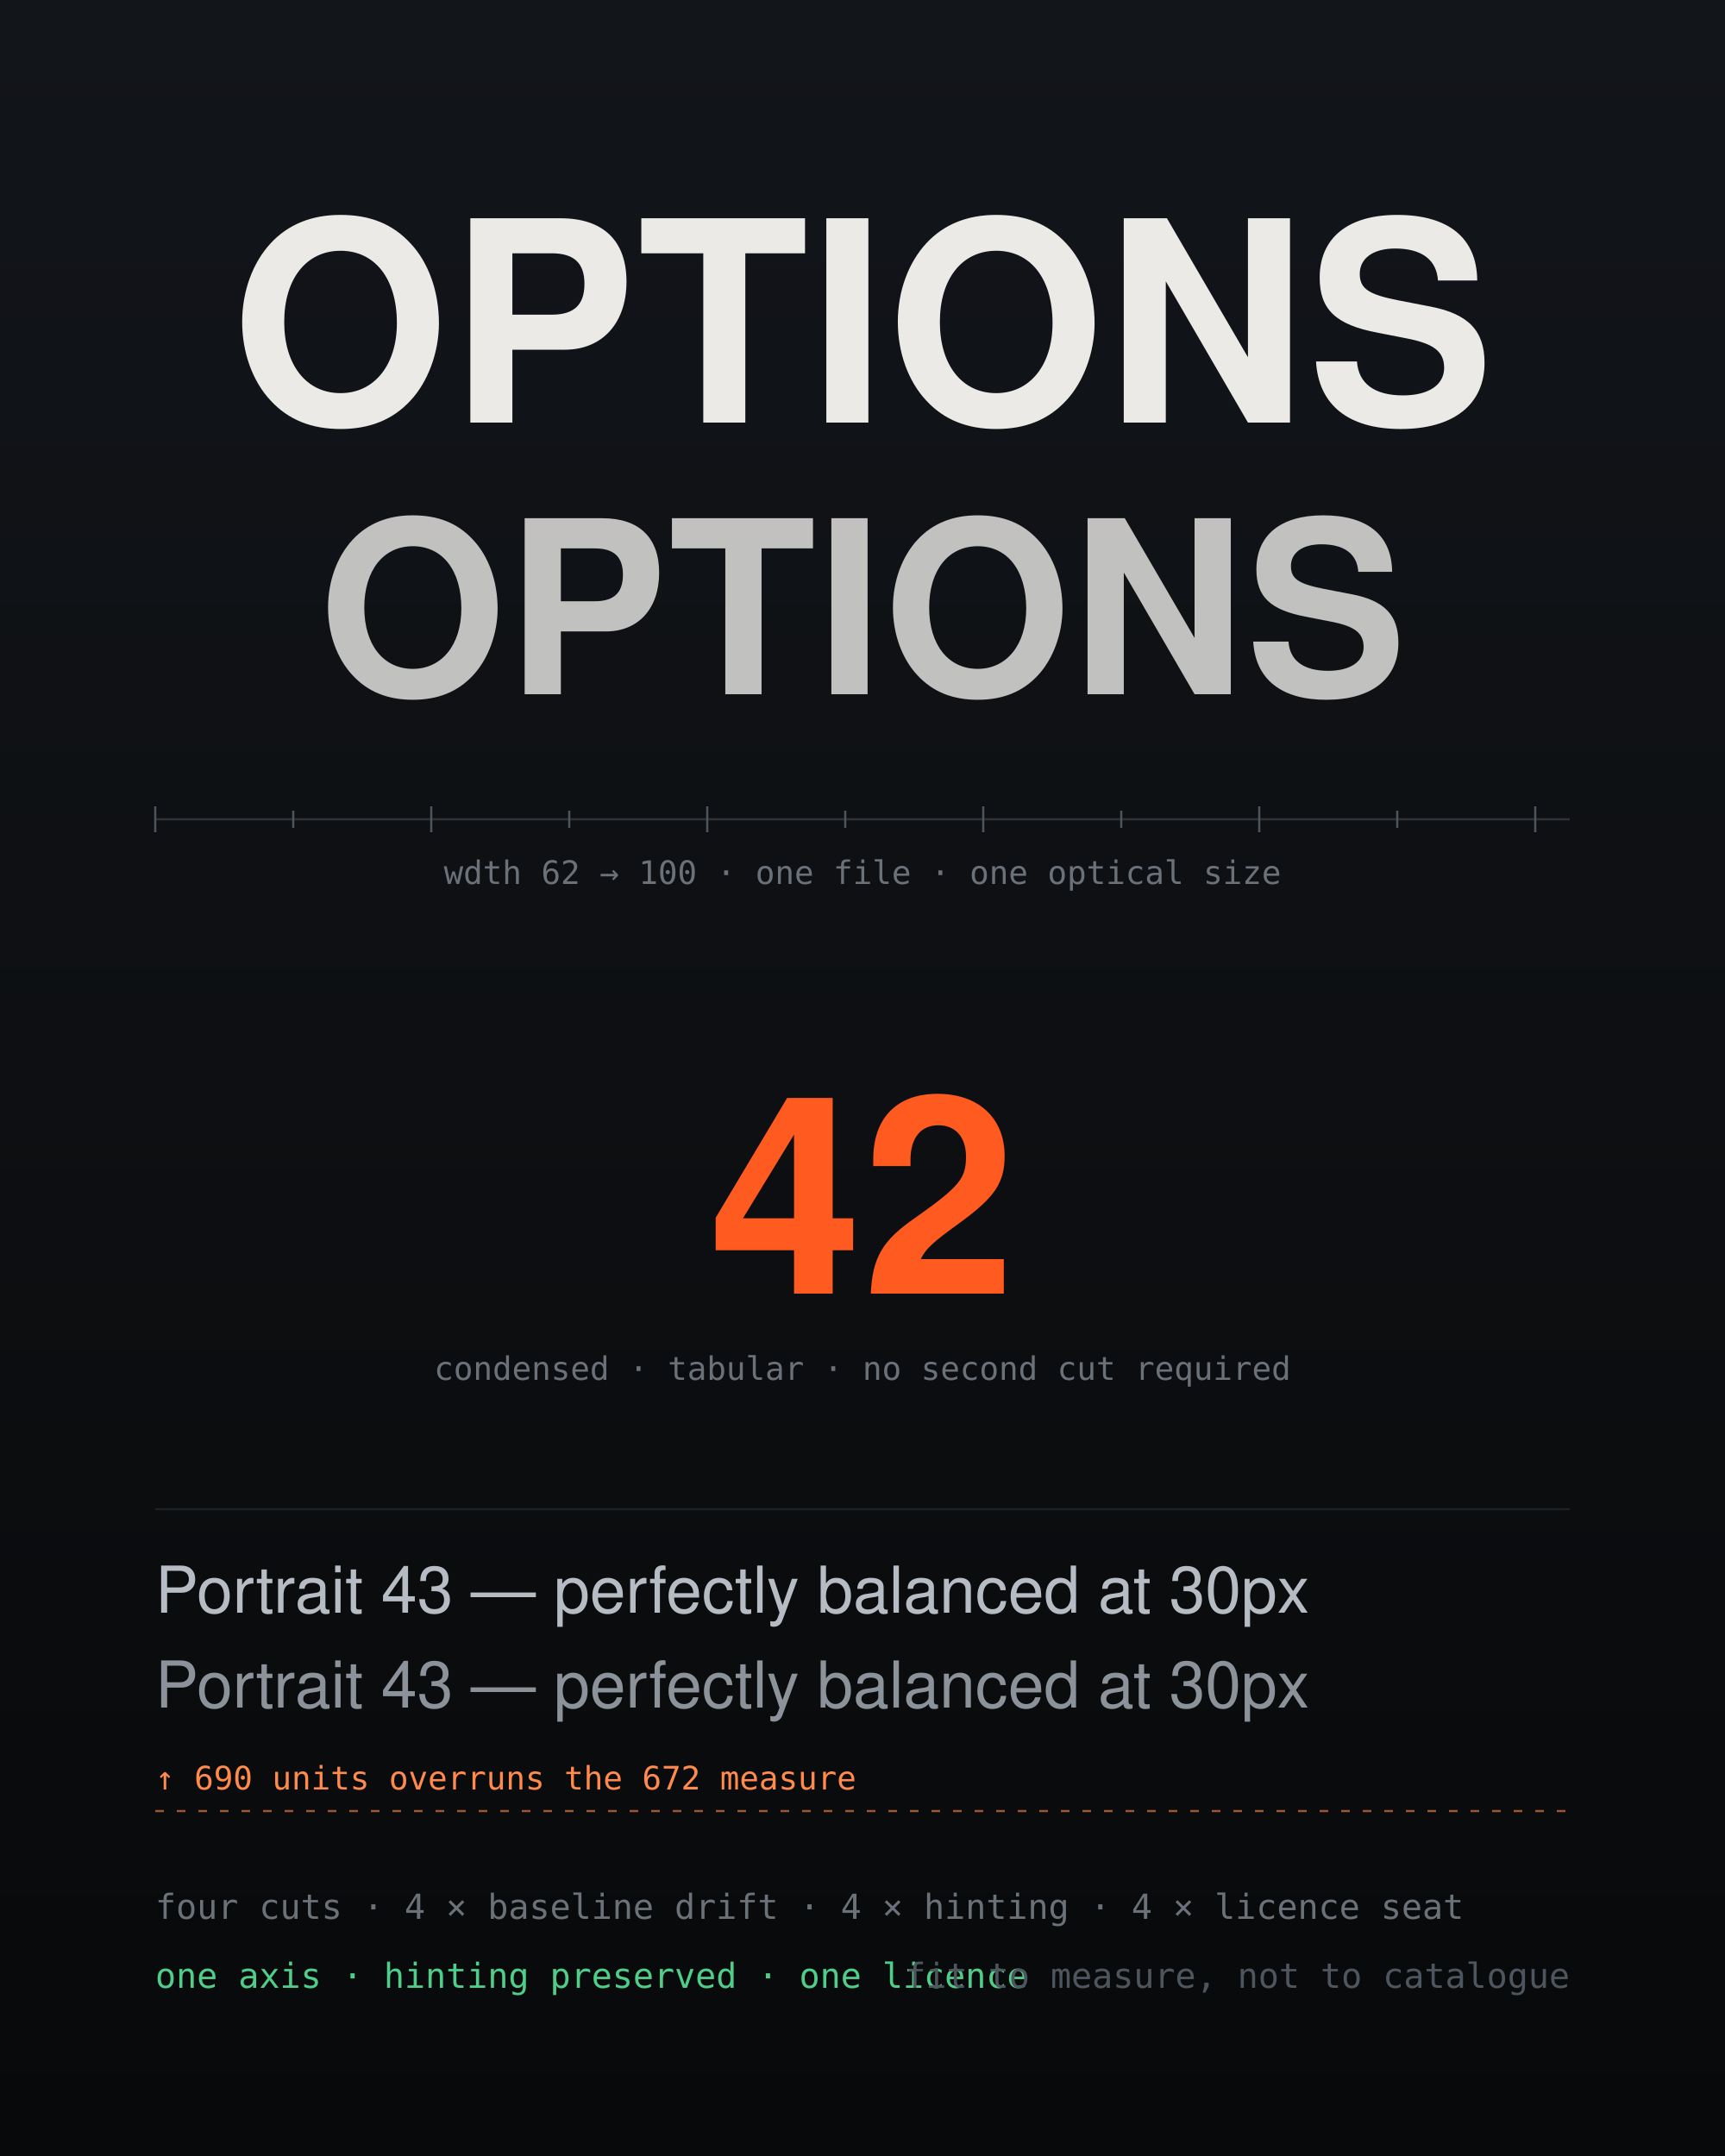
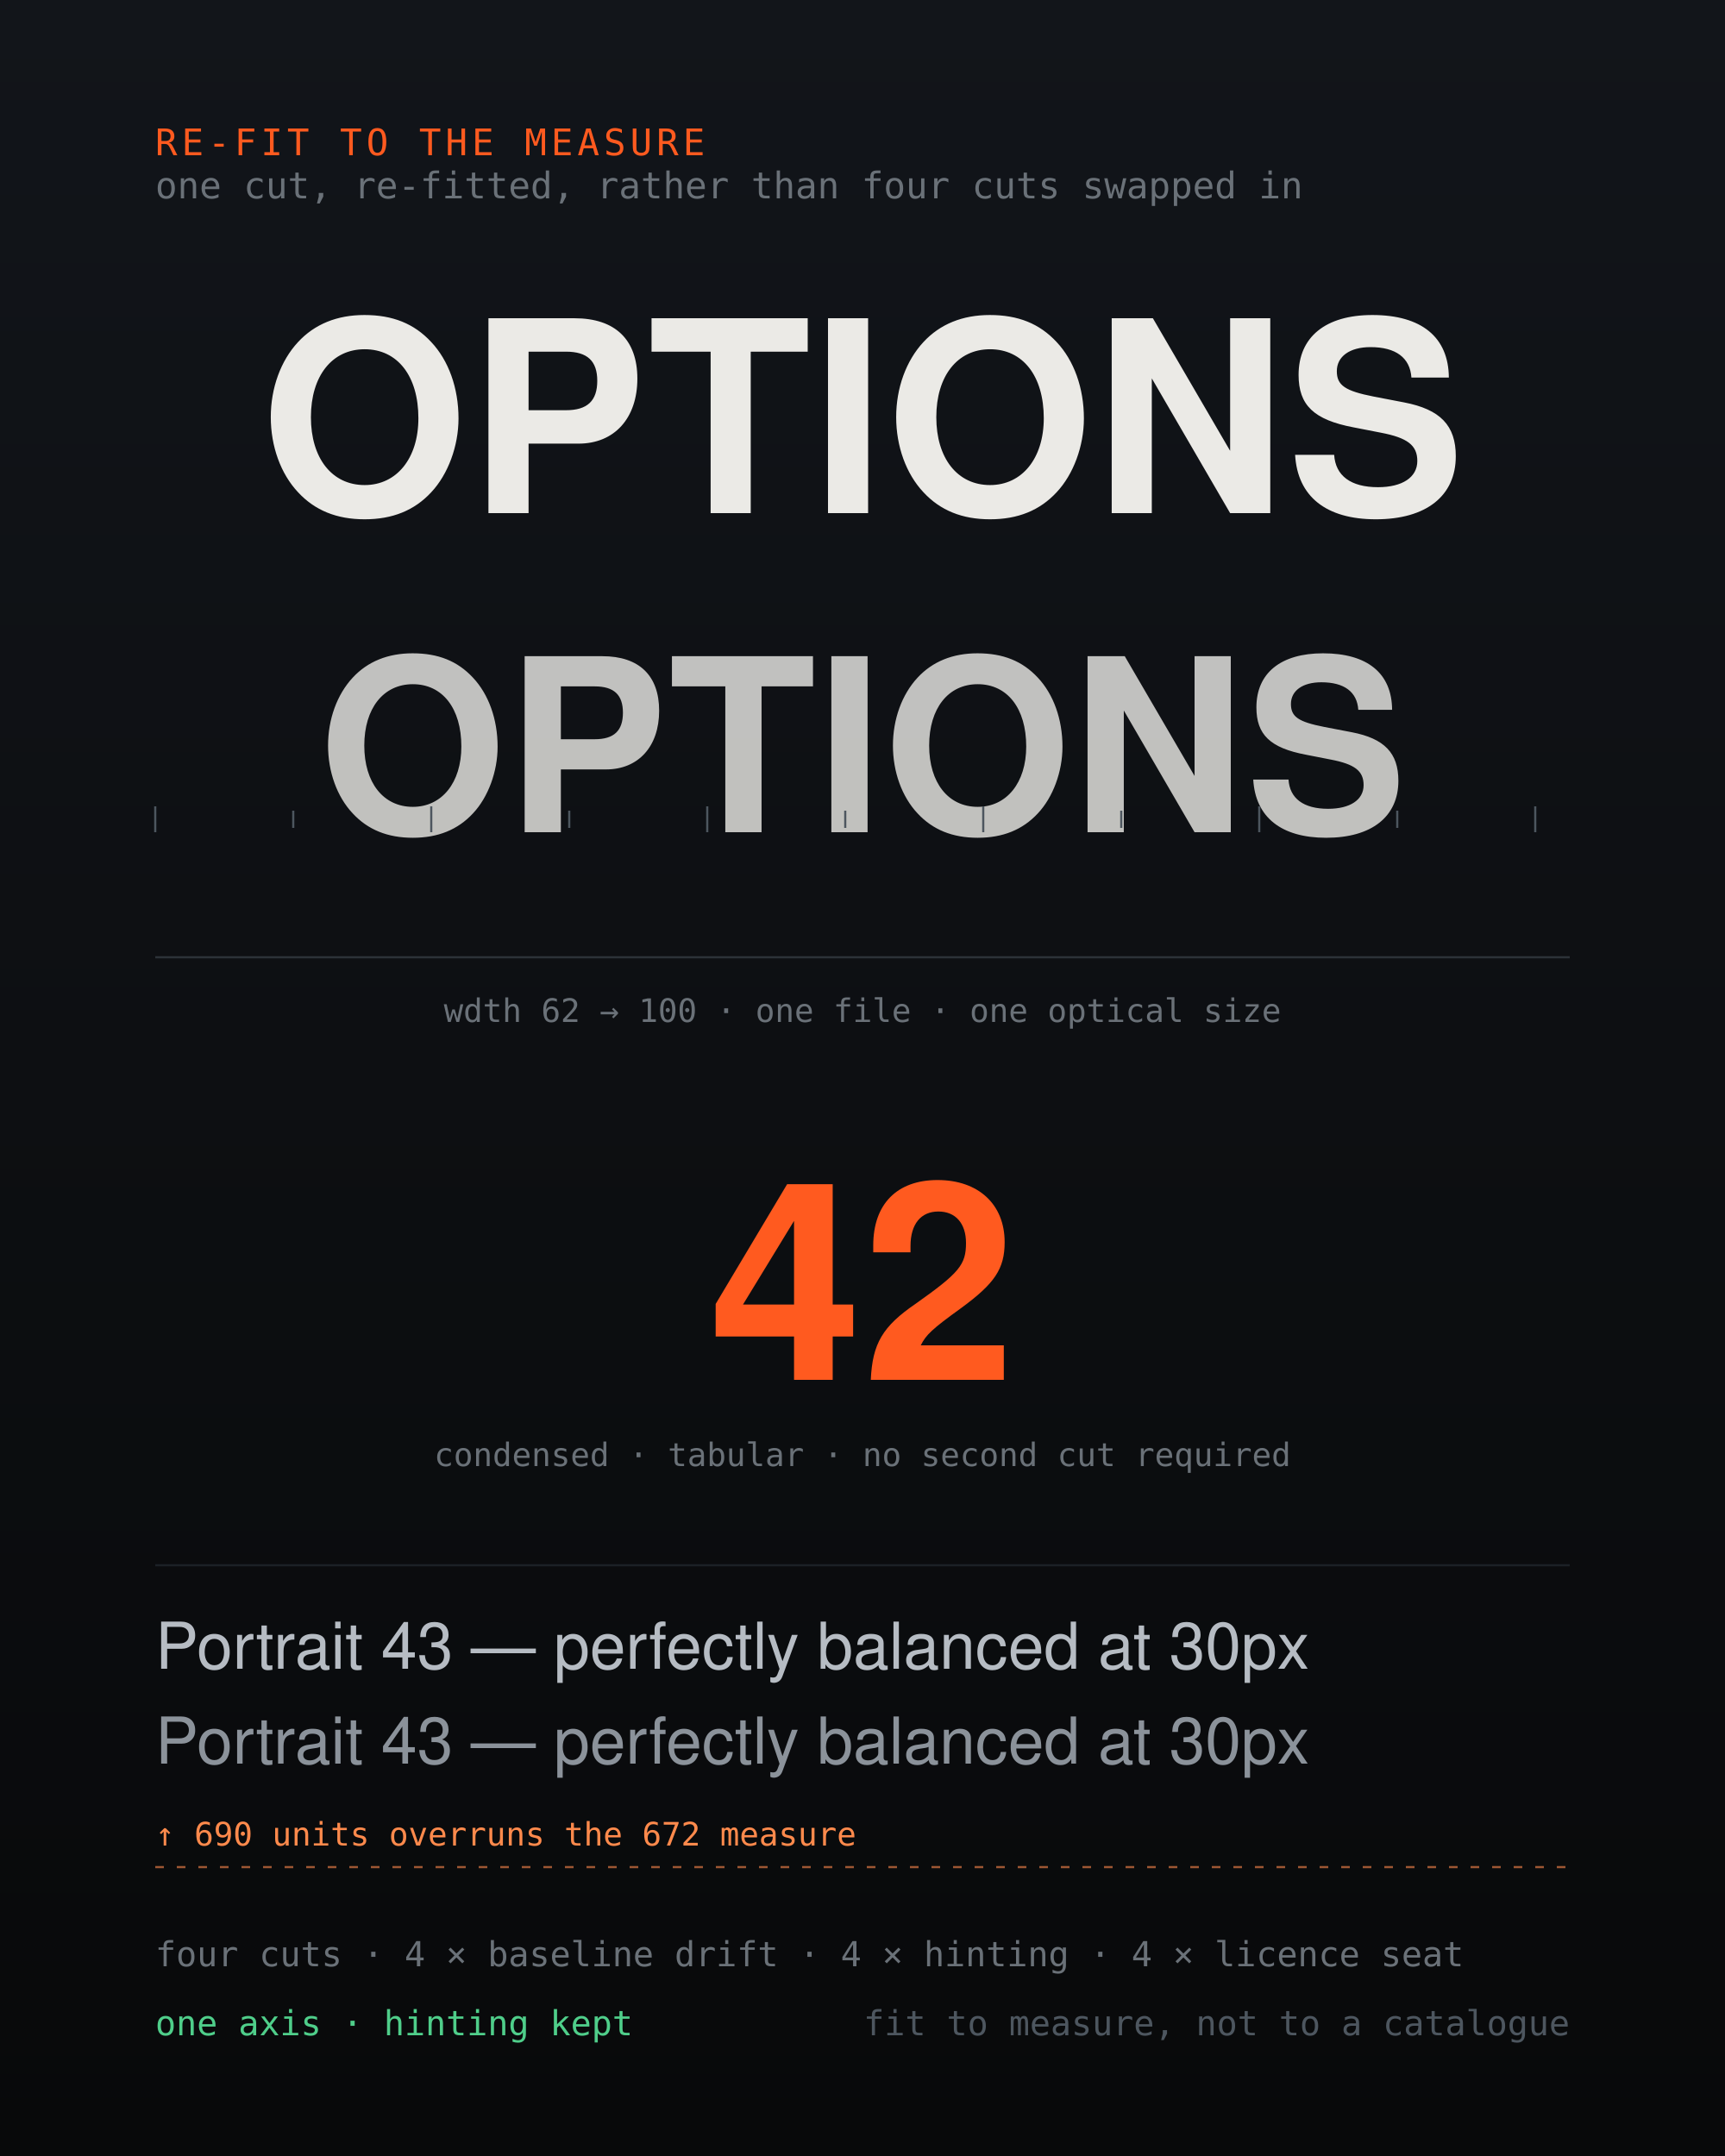
<svg xmlns="http://www.w3.org/2000/svg" viewBox="0 0 800 1000" width="800" height="1000" role="img" aria-label="Variable width axis plate: one typeface re-fit to measure rather than broken into weights">
  <defs>
    <linearGradient id="typebg" x1="0" y1="0" x2="0" y2="1">
      <stop offset="0%" stop-color="#12151a" />
      <stop offset="100%" stop-color="#08090a" />
    </linearGradient>
  </defs>
  <rect width="800" height="1000" fill="url(#typebg)" />
+   <g font-family="ui-monospace,Menlo,monospace" font-size="17" fill="#6a7178">
+     <text x="72" y="72" fill="#ff5a1f" letter-spacing="2">RE-FIT TO THE MEASURE</text>
+     <text x="72" y="92" fill="#6a7178">one cut, re-fitted, rather than four cuts swapped in</text>
+   </g>
  <g font-family="Bricolage, Helvetica, Arial, sans-serif" fill="#f4f2ee" text-anchor="middle">
-     <text x="400" y="196" font-size="130" font-weight="700" textLength="672" lengthAdjust="spacingAndGlyphs" opacity=".96">OPTIONS</text>
-     <text x="400" y="322" font-size="112" font-weight="600" textLength="700" lengthAdjust="spacingAndGlyphs" opacity=".78">OPTIONS</text>
+     <text x="400" y="238" font-size="124" font-weight="700" textLength="620" lengthAdjust="spacingAndGlyphs" opacity=".96">OPTIONS</text>
+     <text x="400" y="386" font-size="112" font-weight="600" textLength="700" lengthAdjust="spacingAndGlyphs" opacity=".78">OPTIONS</text>
  </g>
  <g>
-     <path d="M72 380 H728" stroke="#2c3238" />
+     <path d="M72 444 H728" stroke="#2c3238" />
    <g stroke="#4d565f">
      <path d="M72 374 V386 M136 376 V384 M200 374 V386 M264 376 V384 M328 374 V386 M392 376 V384 M456 374 V386 M520 376 V384 M584 374 V386 M648 376 V384 M712 374 V386" />
    </g>
-     <text x="400" y="410" font-family="ui-monospace,Menlo,monospace" font-size="15" fill="#6a7178" text-anchor="middle">wdth 62 → 100 · one file · one optical size</text>
+     <text x="400" y="474" font-family="ui-monospace,Menlo,monospace" font-size="15" fill="#6a7178" text-anchor="middle">wdth 62 → 100 · one file · one optical size</text>
  </g>
  <g font-family="Bricolage, Helvetica, Arial, sans-serif" fill="#ff5a1f" text-anchor="middle">
-     <text x="400" y="600" font-size="128" font-weight="800" textLength="656" lengthAdjust="spacingAndGlyphs">42</text>
+     <text x="400" y="640" font-size="128" font-weight="800" textLength="656" lengthAdjust="spacingAndGlyphs">42</text>
  </g>
  <g font-family="ui-monospace,Menlo,monospace" font-size="15" fill="#6a7178" text-anchor="middle">
-     <text x="400" y="640">condensed · tabular · no second cut required</text>
+     <text x="400" y="680">condensed · tabular · no second cut required</text>
  </g>
  <g>
-     <path d="M72 700 H728" stroke="#1c2126" />
+     <path d="M72 726 H728" stroke="#1c2126" />
    <g font-family="Bricolage, Helvetica, Arial, sans-serif" fill="#b6bcc3">
-       <text x="72" y="748" font-size="30" font-weight="500" textLength="640" lengthAdjust="spacingAndGlyphs">Portrait 43 — perfectly balanced at 30px</text>
+       <text x="72" y="774" font-size="30" font-weight="500" textLength="640" lengthAdjust="spacingAndGlyphs">Portrait 43 — perfectly balanced at 30px</text>
    </g>
    <g font-family="Bricolage, Helvetica, Arial, sans-serif" fill="#8b929a">
-       <text x="72" y="792" font-size="30" font-weight="500" textLength="690" lengthAdjust="spacingAndGlyphs">Portrait 43 — perfectly balanced at 30px</text>
+       <text x="72" y="818" font-size="30" font-weight="500" textLength="690" lengthAdjust="spacingAndGlyphs">Portrait 43 — perfectly balanced at 30px</text>
    </g>
    <g font-family="ui-monospace,Menlo,monospace" font-size="15" fill="#6a7178">
-       <text x="72" y="830" fill="#ff8a4c">↑ 690 units overruns the 672 measure</text>
+       <text x="72" y="856" fill="#ff8a4c">↑ 690 units overruns the 672 measure</text>
    </g>
-     <path d="M72 840 H728" stroke="#ff8a4c" stroke-width="1" stroke-dasharray="4 6" opacity=".6" />
+     <path d="M72 866 H728" stroke="#ff8a4c" stroke-width="1" stroke-dasharray="4 6" opacity=".6" />
  </g>
  <g font-family="ui-monospace,Menlo,monospace">
-     <text x="72" y="890" font-size="16" fill="#6a7178">four cuts · 4 × baseline drift · 4 × hinting · 4 × licence seat</text>
-     <text x="72" y="922" font-size="16" fill="#4fce8a">one axis · hinting preserved · one licence</text>
-     <text x="728" y="922" font-size="16" fill="#4d565f" text-anchor="end">fit to measure, not to catalogue</text>
+     <text x="72" y="912" font-size="16" fill="#6a7178">four cuts · 4 × baseline drift · 4 × hinting · 4 × licence seat</text>
+     <text x="72" y="944" font-size="16" fill="#4fce8a">one axis · hinting kept</text>
+     <text x="728" y="944" font-size="16" fill="#4d565f" text-anchor="end">fit to measure, not to a catalogue</text>
  </g>
</svg>
